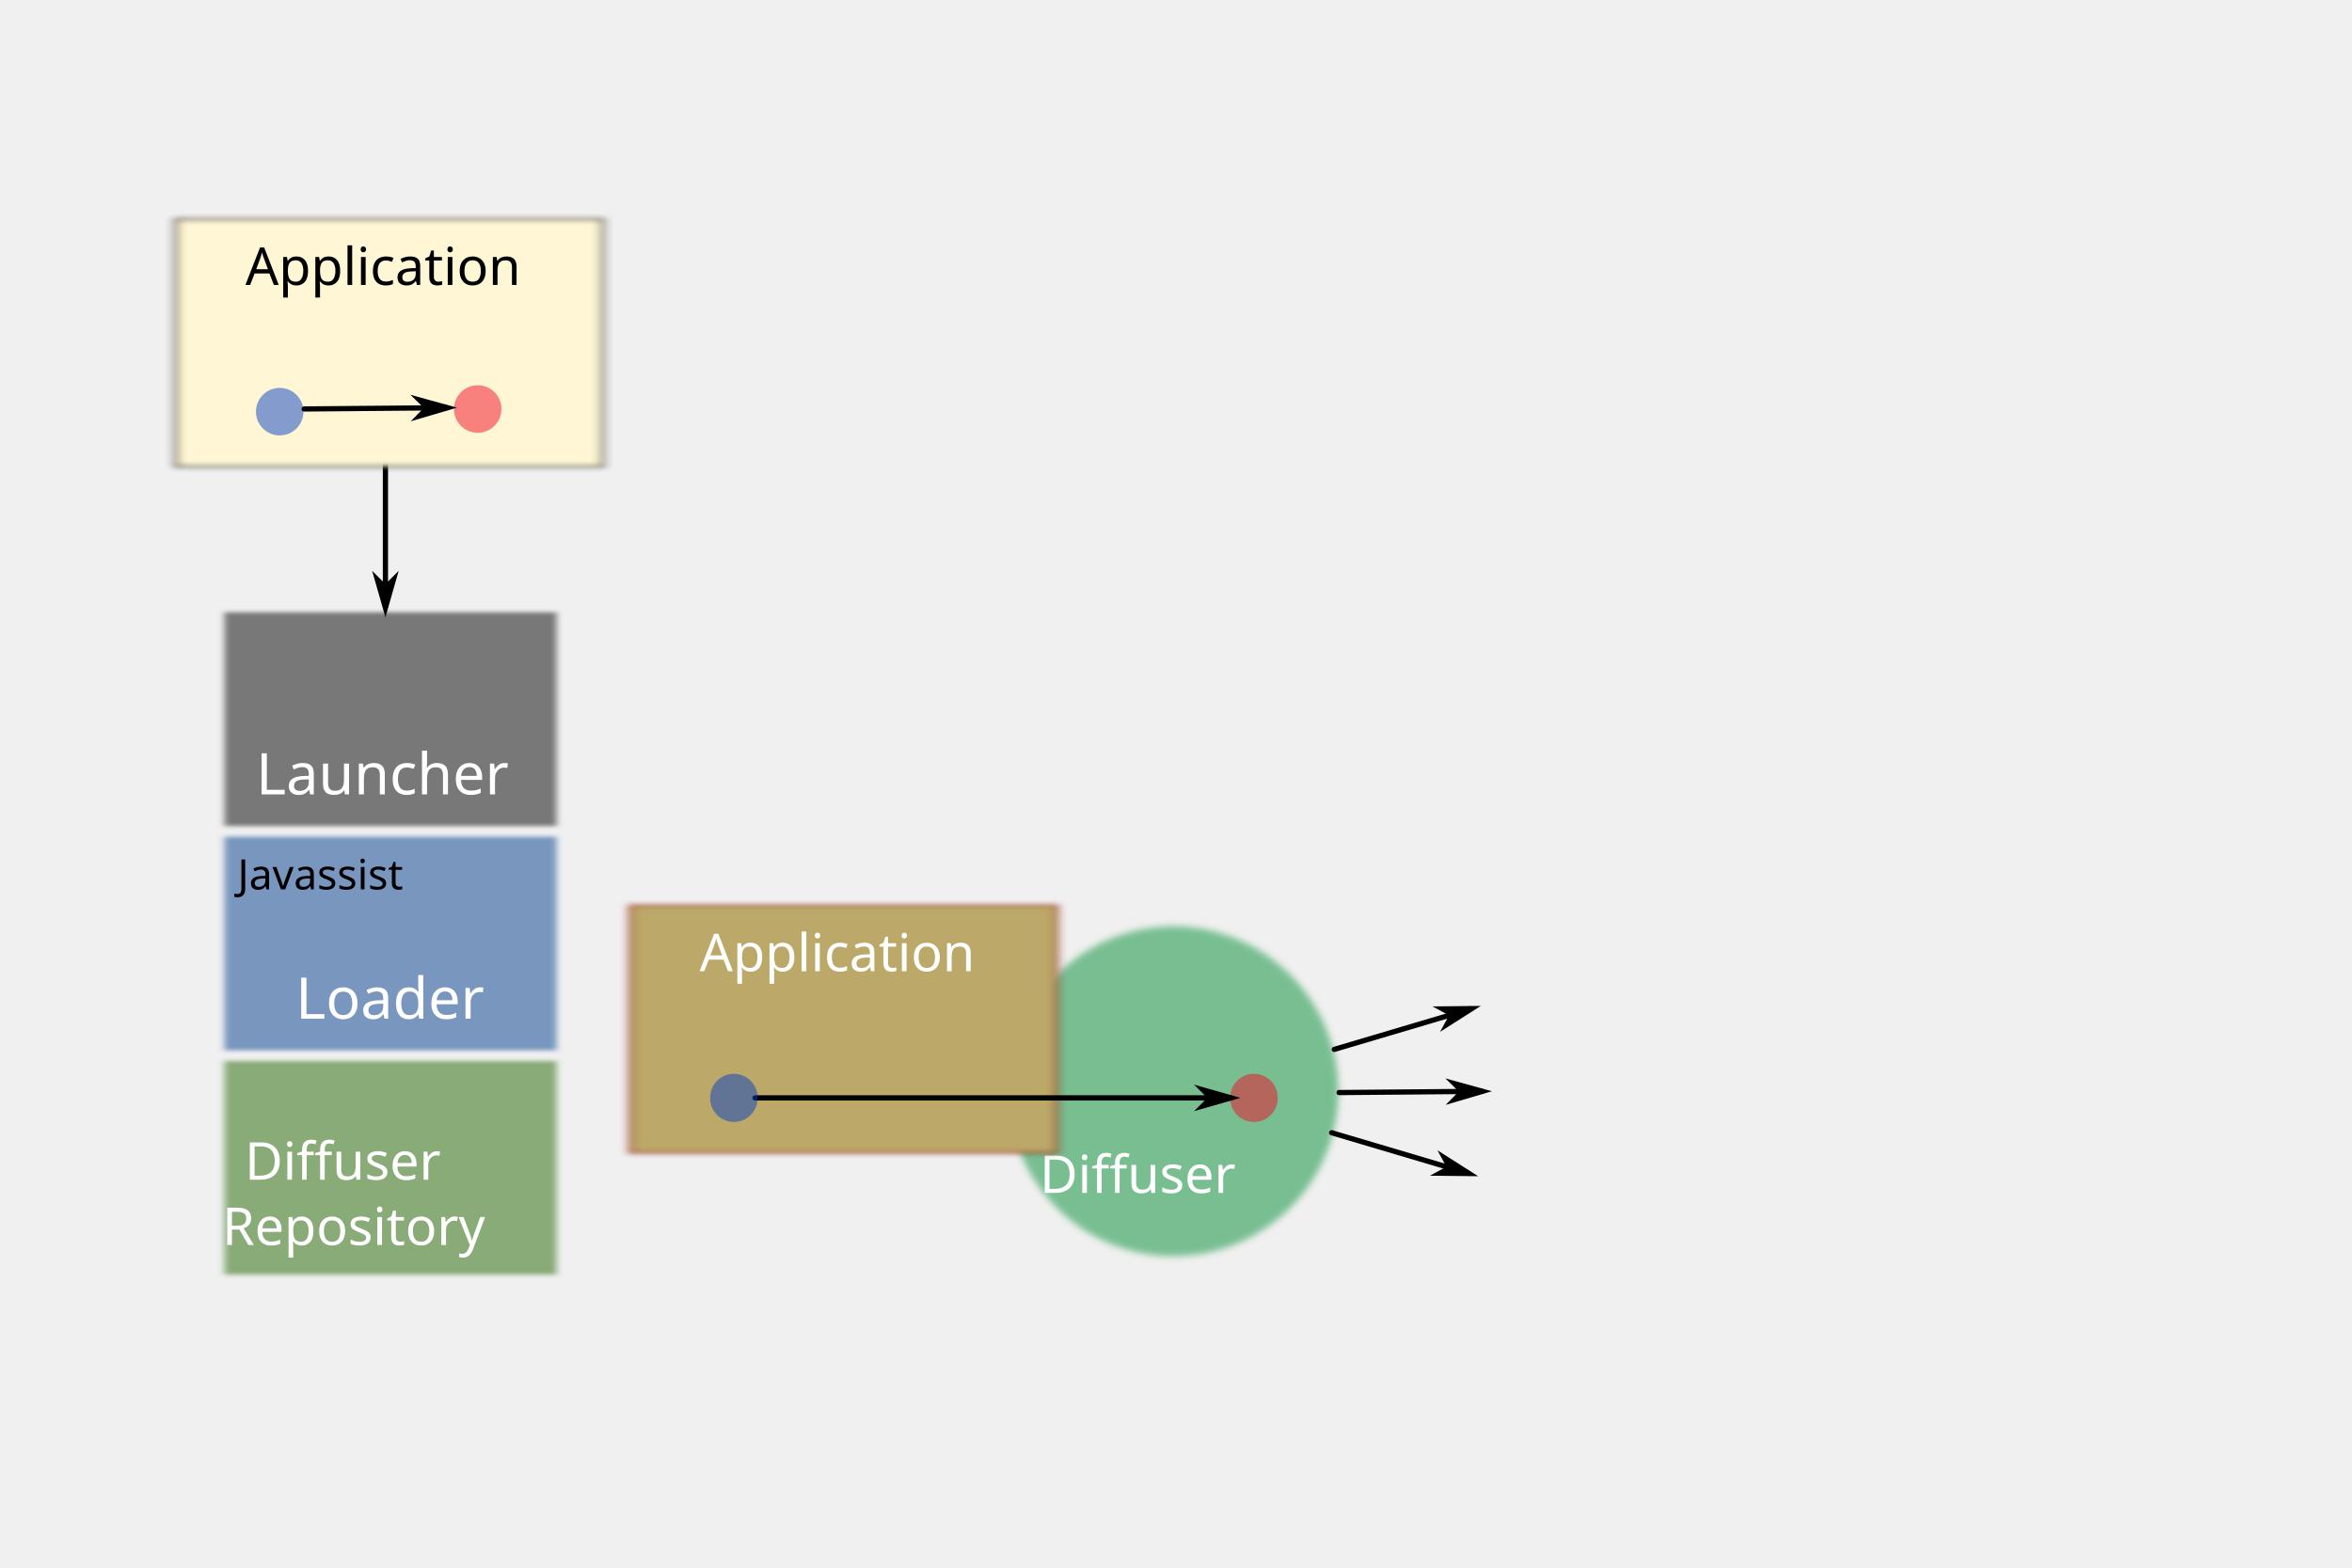
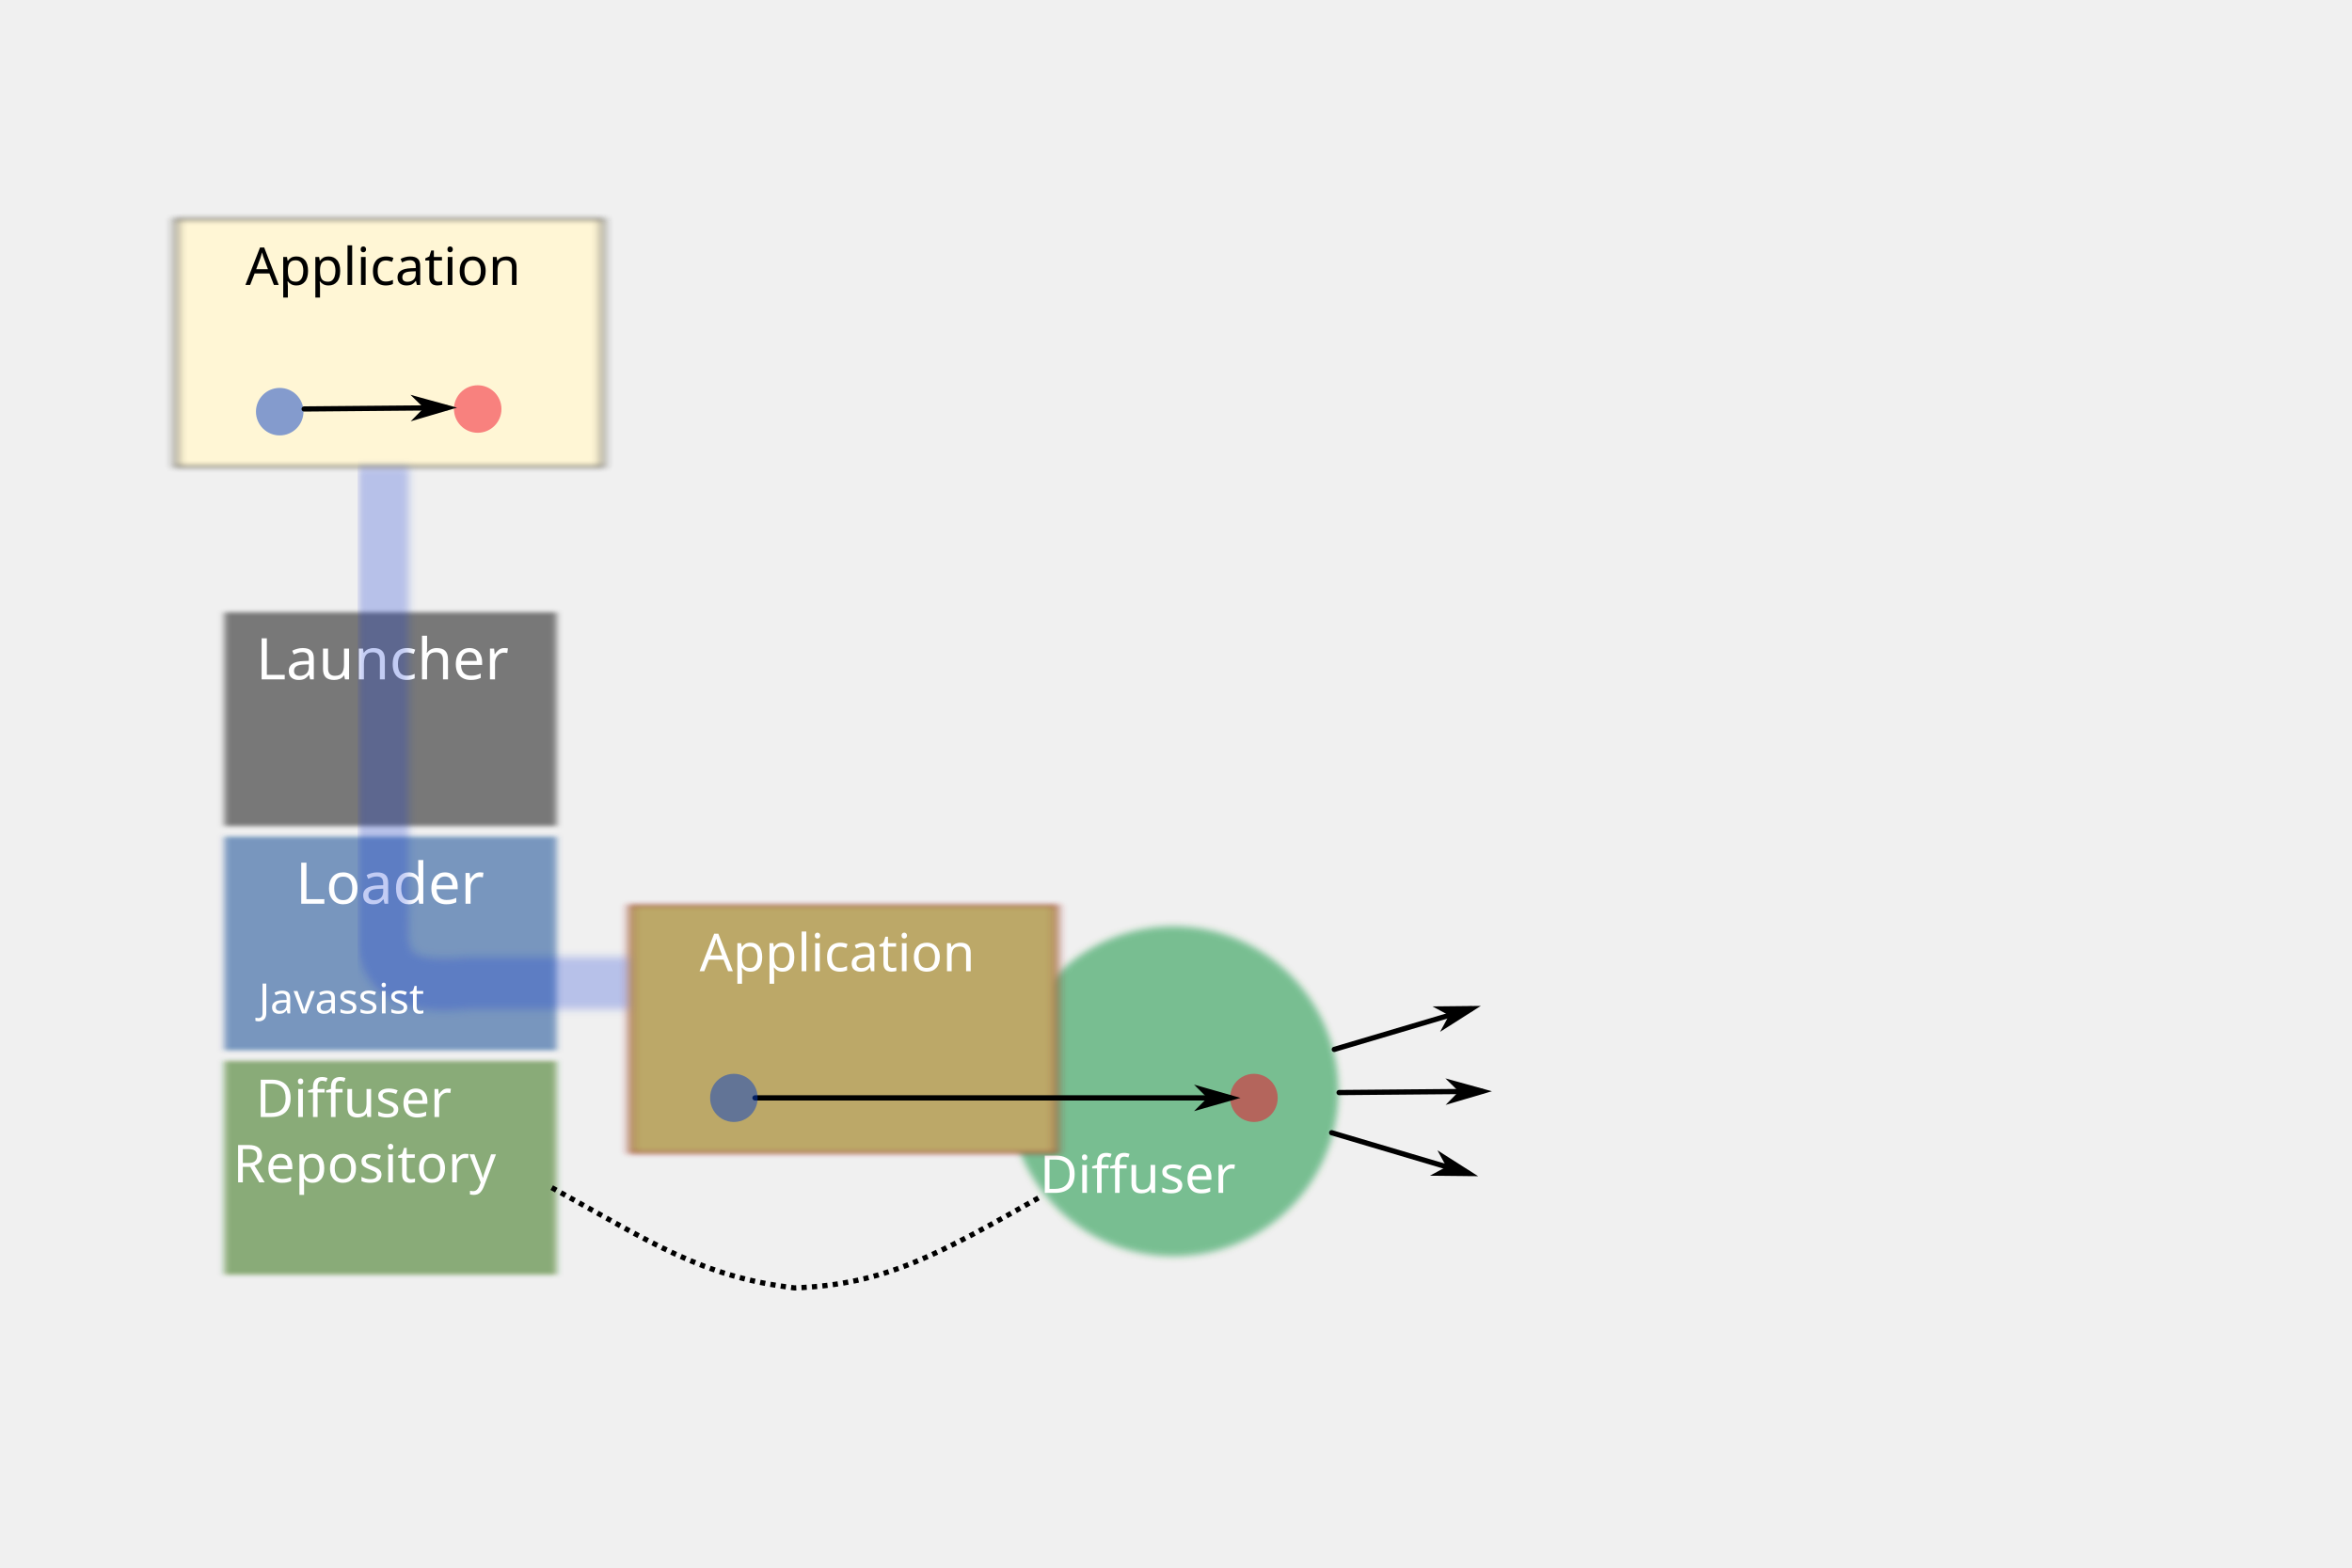
<svg xmlns="http://www.w3.org/2000/svg" xmlns:ns1="http://www.openswatchbook.org/uri/2009/osb" width="450" height="300" id="svg2" version="1.1">
  <defs id="defs4">
    <marker orient="auto" refY="0.0" refX="0.0" id="Arrow1Mend" style="overflow:visible;">
      <path id="path5311" d="M 0.0,0.0 L 5.0,-5.0 L -12.5,0.0 L 5.0,5.0 L 0.0,0.0 z " style="fill-rule:evenodd;stroke:#000000;stroke-width:1.0pt;marker-start:none;" transform="scale(0.4) rotate(180) translate(10,0)" />
    </marker>
    <linearGradient id="linearGradient3805" ns1:paint="solid">
      <stop style="stop-color:#000000;stop-opacity:1;" offset="0" id="stop3807" />
    </linearGradient>
    <linearGradient id="linearGradient3799" ns1:paint="solid">
      <stop style="stop-color:#000000;stop-opacity:1;" offset="0" id="stop3801" />
    </linearGradient>
    <filter id="filter3835">
      <feGaussianBlur stdDeviation="0.402" id="feGaussianBlur3837" />
    </filter>
    <filter id="filter3909">
      <feGaussianBlur stdDeviation="1.177" id="feGaussianBlur3911" />
    </filter>
    <filter id="filter5767">
      <feGaussianBlur stdDeviation="0.631" id="feGaussianBlur5769" />
    </filter>
+     <filter id="filter6108">
+       <feGaussianBlur stdDeviation="0.73" id="feGaussianBlur6110" />
+     </filter>
  </defs>
  <g id="layer1" transform="translate(0,-752.3622)">
-     <g id="g4148" transform="translate(-10.6066,38.89087)">
-       <rect transform="matrix(1.613555,0,0,1,-32.84856,752.3622)" y="78.272" x="53.538" height="40.911" width="39.396" id="rect3029" style="fill:#000000;fill-opacity:0.498;fill-rule:evenodd;stroke:none;filter:url(#filter3835)" />
-       <text id="text3839" y="865.484" x="59.599" style="font-size:40px;font-style:normal;font-weight:normal;line-height:125%;letter-spacing:0px;word-spacing:0px;fill:#000000;fill-opacity:1;stroke:none;font-family:Sans" xml:space="preserve">
-         <tspan style="font-size:11px;font-weight:normal;fill:#ffffff;-inkscape-font-specification:Sans" y="865.484" x="59.599" id="tspan3841">Launcher</tspan>
-       </text>
-     </g>
+     <rect style="fill:#000000;fill-opacity:0.498;fill-rule:evenodd;stroke:none;filter:url(#filter3835)" id="rect3029" width="39.396" height="40.911" x="53.538" y="78.272" transform="matrix(1.613555,0,0,1,-43.45516,791.2531)" />
+     <text xml:space="preserve" style="font-size:40px;font-style:normal;font-weight:normal;line-height:125%;letter-spacing:0px;word-spacing:0px;fill:#000000;fill-opacity:1;stroke:none;font-family:Sans" x="48.992" y="882.375" id="text3839">
+       <tspan id="tspan3841" x="48.992" y="882.375" style="font-size:11px;font-weight:normal;fill:#ffffff;-inkscape-font-specification:Sans">Launcher</tspan>
+     </text>
    <text xml:space="preserve" style="font-size:8px;font-style:normal;font-weight:normal;line-height:125%;letter-spacing:0px;word-spacing:0px;fill:#000000;fill-opacity:1;stroke:none;font-family:Sans" x="36.871" y="804.875" id="text3845">
      <tspan x="36.871" y="804.875" id="tspan3899" style="font-size:4px" />
    </text>
-     <path style="fill:none;stroke:#000000;stroke-width:1px;stroke-linecap:round;stroke-linejoin:miter;stroke-opacity:1;marker-end:url(#Arrow1Mend)" d="m 73.741,88.878 0,27.274" id="path4789" transform="translate(0,752.3622)" />
-     <g id="g5754" transform="translate(-69.19545,6.3808397e-7)">
-       <rect style="fill:#07428e;fill-opacity:0.498;fill-rule:evenodd;stroke:none;filter:url(#filter3835)" id="rect5745" width="39.396" height="40.911" x="53.538" y="78.272" transform="matrix(1.613555,0,0,1,25.74029,834.1845)" />
-       <text xml:space="preserve" style="font-size:40px;font-style:normal;font-weight:normal;line-height:125%;letter-spacing:0px;word-spacing:0px;fill:#000000;fill-opacity:1;stroke:none;font-family:Sans" x="125.764" y="947.306" id="text5747">
-         <tspan id="tspan5749" x="125.764" y="947.306" style="font-size:11px;font-weight:normal;fill:#ffffff;-inkscape-font-specification:Sans">Loader</tspan>
-       </text>
-     </g>
+     <rect transform="matrix(1.613555,0,0,1,-43.45516,834.1845)" y="78.272" x="53.538" height="40.911" width="39.396" id="rect5745" style="fill:#07428e;fill-opacity:0.498;fill-rule:evenodd;stroke:none;filter:url(#filter3835)" />
+     <text id="text5747" y="925.306" x="56.569" style="font-size:40px;font-style:normal;font-weight:normal;line-height:125%;letter-spacing:0px;word-spacing:0px;fill:#000000;fill-opacity:1;stroke:none;font-family:Sans" xml:space="preserve">
+       <tspan style="font-size:11px;font-weight:normal;fill:#ffffff;-inkscape-font-specification:Sans" y="925.306" x="56.569" id="tspan5749">Loader</tspan>
+     </text>
    <g id="g5783" transform="translate(13.63706,72.22591)">
      <path transform="translate(96.46957,681.6515)" d="m 145.967,207.319 c 0,17.434 -14.133,31.567 -31.567,31.567 -17.434,0 -31.567,-14.133 -31.567,-31.567 0,-17.434 14.133,-31.567 31.567,-31.567 17.434,0 31.567,14.133 31.567,31.567 z" id="path5759" style="fill:#078e35;fill-opacity:0.498;stroke:none;filter:url(#filter5767)" />
      <text id="text5761" y="908.415" x="211.315" style="font-size:8px;font-style:normal;font-weight:normal;line-height:125%;letter-spacing:0px;word-spacing:0px;fill:#ffffff;fill-opacity:1;stroke:none;font-family:Sans" xml:space="preserve">
        <tspan style="font-size:10px;text-align:center;text-anchor:middle;fill:#ffffff" id="tspan5765" y="908.415" x="211.315">Diffuser</tspan>
      </text>
    </g>
-     <g id="g5828" transform="translate(-0.5050763,1.010153)">
-       <rect transform="matrix(1.613555,0,0,1,-42.95008,876.1059)" y="78.272" x="53.538" height="40.911" width="39.396" id="rect5819" style="fill:#256907;fill-opacity:0.498;fill-rule:evenodd;stroke:none;filter:url(#filter3835)" />
-       <text xml:space="preserve" style="font-size:8px;font-style:normal;font-weight:normal;line-height:125%;letter-spacing:0px;word-spacing:0px;fill:#ffffff;fill-opacity:1;stroke:none;font-family:Sans" x="75.45" y="977.106" id="text5792">
-         <tspan x="75.45" y="977.106" id="tspan5794" style="font-size:10px;text-align:center;text-anchor:middle;fill:#ffffff">Diffuser</tspan>
-         <tspan id="tspan5799" x="75.45" y="989.606" style="font-size:10px;text-align:center;text-anchor:middle;fill:#ffffff">Repository</tspan>
-       </text>
-     </g>
+     <rect style="fill:#256907;fill-opacity:0.498;fill-rule:evenodd;stroke:none;filter:url(#filter3835)" id="rect5819" width="39.396" height="40.911" x="53.538" y="78.272" transform="matrix(1.613555,0,0,1,-43.45516,877.116)" />
+     <text id="text5792" y="966.116" x="74.945" style="font-size:8px;font-style:normal;font-weight:normal;line-height:125%;letter-spacing:0px;word-spacing:0px;fill:#ffffff;fill-opacity:1;stroke:none;font-family:Sans" xml:space="preserve">
+       <tspan style="font-size:10px;text-align:center;text-anchor:middle;fill:#ffffff" id="tspan5794" y="966.116" x="74.945">Diffuser</tspan>
+       <tspan style="font-size:10px;text-align:center;text-anchor:middle;fill:#ffffff" y="978.616" x="74.945" id="tspan5799">Repository</tspan>
+     </text>
    <path id="path5834" d="m 256.204,961.439 27.273,-0.235" style="fill:none;stroke:#000000;stroke-width:1px;stroke-linecap:round;stroke-linejoin:miter;stroke-opacity:1;marker-end:url(#Arrow1Mend)" />
    <path style="fill:none;stroke:#000000;stroke-width:1px;stroke-linecap:round;stroke-linejoin:miter;stroke-opacity:1;marker-end:url(#Arrow1Mend)" d="m 255.285,953.181 26.147,-7.761" id="path5836" />
    <path id="path5842" d="m 254.78,969.125 26.147,7.761" style="fill:none;stroke:#000000;stroke-width:1px;stroke-linecap:round;stroke-linejoin:miter;stroke-opacity:1;marker-end:url(#Arrow1Mend)" />
    <g id="g6067" transform="translate(2,0)">
      <g transform="matrix(1,0,0,1.498037,2.020305,-394.1822)" id="g4780">
        <rect style="fill:#fff6d5;fill-opacity:1;stroke:#000000;stroke-opacity:1;filter:url(#filter3909)" id="rect3843" width="112.127" height="123.239" x="30.81" y="795.783" transform="matrix(0.7260807,0,0,0.2559346,7.381243,589.729)" />
      </g>
      <text id="text4776" y="806.895" x="44.952" style="font-size:8px;font-style:normal;font-weight:normal;line-height:125%;letter-spacing:0px;word-spacing:0px;fill:#000000;fill-opacity:1;stroke:none;font-family:Sans" xml:space="preserve">
        <tspan style="font-size:10px" y="806.895" x="44.952" id="tspan4778">Application</tspan>
      </text>
      <path transform="translate(0,752.3622)" d="m 56.063,78.777 c 0,2.511 -2.035,4.546 -4.546,4.546 -2.511,0 -4.546,-2.035 -4.546,-4.546 0,-2.511 2.035,-4.546 4.546,-4.546 2.511,0 4.546,2.035 4.546,4.546 z" id="path5854" style="fill:#0941c6;fill-opacity:0.498;stroke:none" />
      <path style="fill:#f20d28;fill-opacity:0.498;stroke:none" id="path5856" d="m 56.063,78.777 c 0,2.511 -2.035,4.546 -4.546,4.546 -2.511,0 -4.546,-2.035 -4.546,-4.546 0,-2.511 2.035,-4.546 4.546,-4.546 2.511,0 4.546,2.035 4.546,4.546 z" transform="translate(37.88072,751.8571)" />
      <path id="path5858" d="m 56.194,830.624 27.273,-0.235" style="fill:none;stroke:#000000;stroke-width:1px;stroke-linecap:round;stroke-linejoin:miter;stroke-opacity:1;marker-end:url(#Arrow1Mend)" />
    </g>
    <rect transform="matrix(0.7260807,0,0,0.3833994,98.29497,620.5734)" y="795.783" x="30.81" height="123.239" width="112.127" id="rect5862" style="fill:#bca868;fill-opacity:1;stroke:#9d1e1e;stroke-opacity:1;filter:url(#filter3909)" />
    <text id="text5864" y="938.215" x="133.845" style="font-size:8px;font-style:normal;font-weight:normal;line-height:125%;letter-spacing:0px;word-spacing:0px;fill:#ffffff;fill-opacity:1;stroke:none;font-family:Sans" xml:space="preserve">
      <tspan style="font-size:10px;fill:#ffffff" y="938.215" x="133.845" id="tspan5866">Application</tspan>
    </text>
    <path style="fill:#f20d28;fill-opacity:0.498;stroke:none" id="path5870" d="m 56.063,78.777 a 4.546,4.546 0 1 1 -9.091,0 4.546,4.546 0 1 1 9.091,0 z" transform="translate(188.3934,883.682)" />
    <path style="fill:none;stroke:#000000;stroke-width:1px;stroke-linecap:round;stroke-linejoin:miter;stroke-opacity:1;marker-end:url(#Arrow1Mend)" d="m 144.452,210.096 90.914,0" id="path5874" transform="translate(0,752.3622)" />
    <path transform="translate(88.89342,883.682)" d="m 56.063,78.777 a 4.546,4.546 0 1 1 -9.091,0 4.546,4.546 0 1 1 9.091,0 z" id="path5868" style="fill:#0941c6;fill-opacity:0.498;stroke:none" />
-     <text xml:space="preserve" style="font-size:8px;font-style:normal;font-weight:normal;line-height:125%;letter-spacing:0px;word-spacing:0px;fill:#000000;fill-opacity:1;stroke:none;font-family:Sans" x="45.457" y="922.558" id="text6076">
-       <tspan id="tspan6078" x="45.457" y="922.558">Javassist</tspan>
+     <path style="fill:none;stroke:#000000;stroke-width:1;stroke-linecap:butt;stroke-linejoin:miter;stroke-opacity:1;stroke-miterlimit:4;stroke-dasharray:1,1;stroke-dashoffset:0" d="m 105.561,227.269 c 19.275,10.609 28.629,17.043 46.467,19.193 17.447,-0.661 27.39,-6.349 47.477,-17.678" id="path6080" transform="translate(0,752.3622)" />
+     <path style="opacity:0.25;fill:none;stroke:#0c33d3;stroke-width:10;stroke-linecap:butt;stroke-linejoin:miter;stroke-miterlimit:4;stroke-opacity:1;stroke-dasharray:none;filter:url(#filter6108)" d="m 73.236,841.745 0,82.327 c 0.272,8.245 -3.15,18.46 16.415,16.415 l 30.557,0" id="path6082" />
+     <text xml:space="preserve" style="font-size:8px;font-style:normal;font-weight:normal;line-height:125%;letter-spacing:0px;word-spacing:0px;fill:#ffffff;fill-opacity:1;stroke:none;font-family:Sans" x="49.497" y="946.296" id="text6076">
+       <tspan id="tspan6078" x="49.497" y="946.296">Javassist</tspan>
    </text>
  </g>
</svg>
